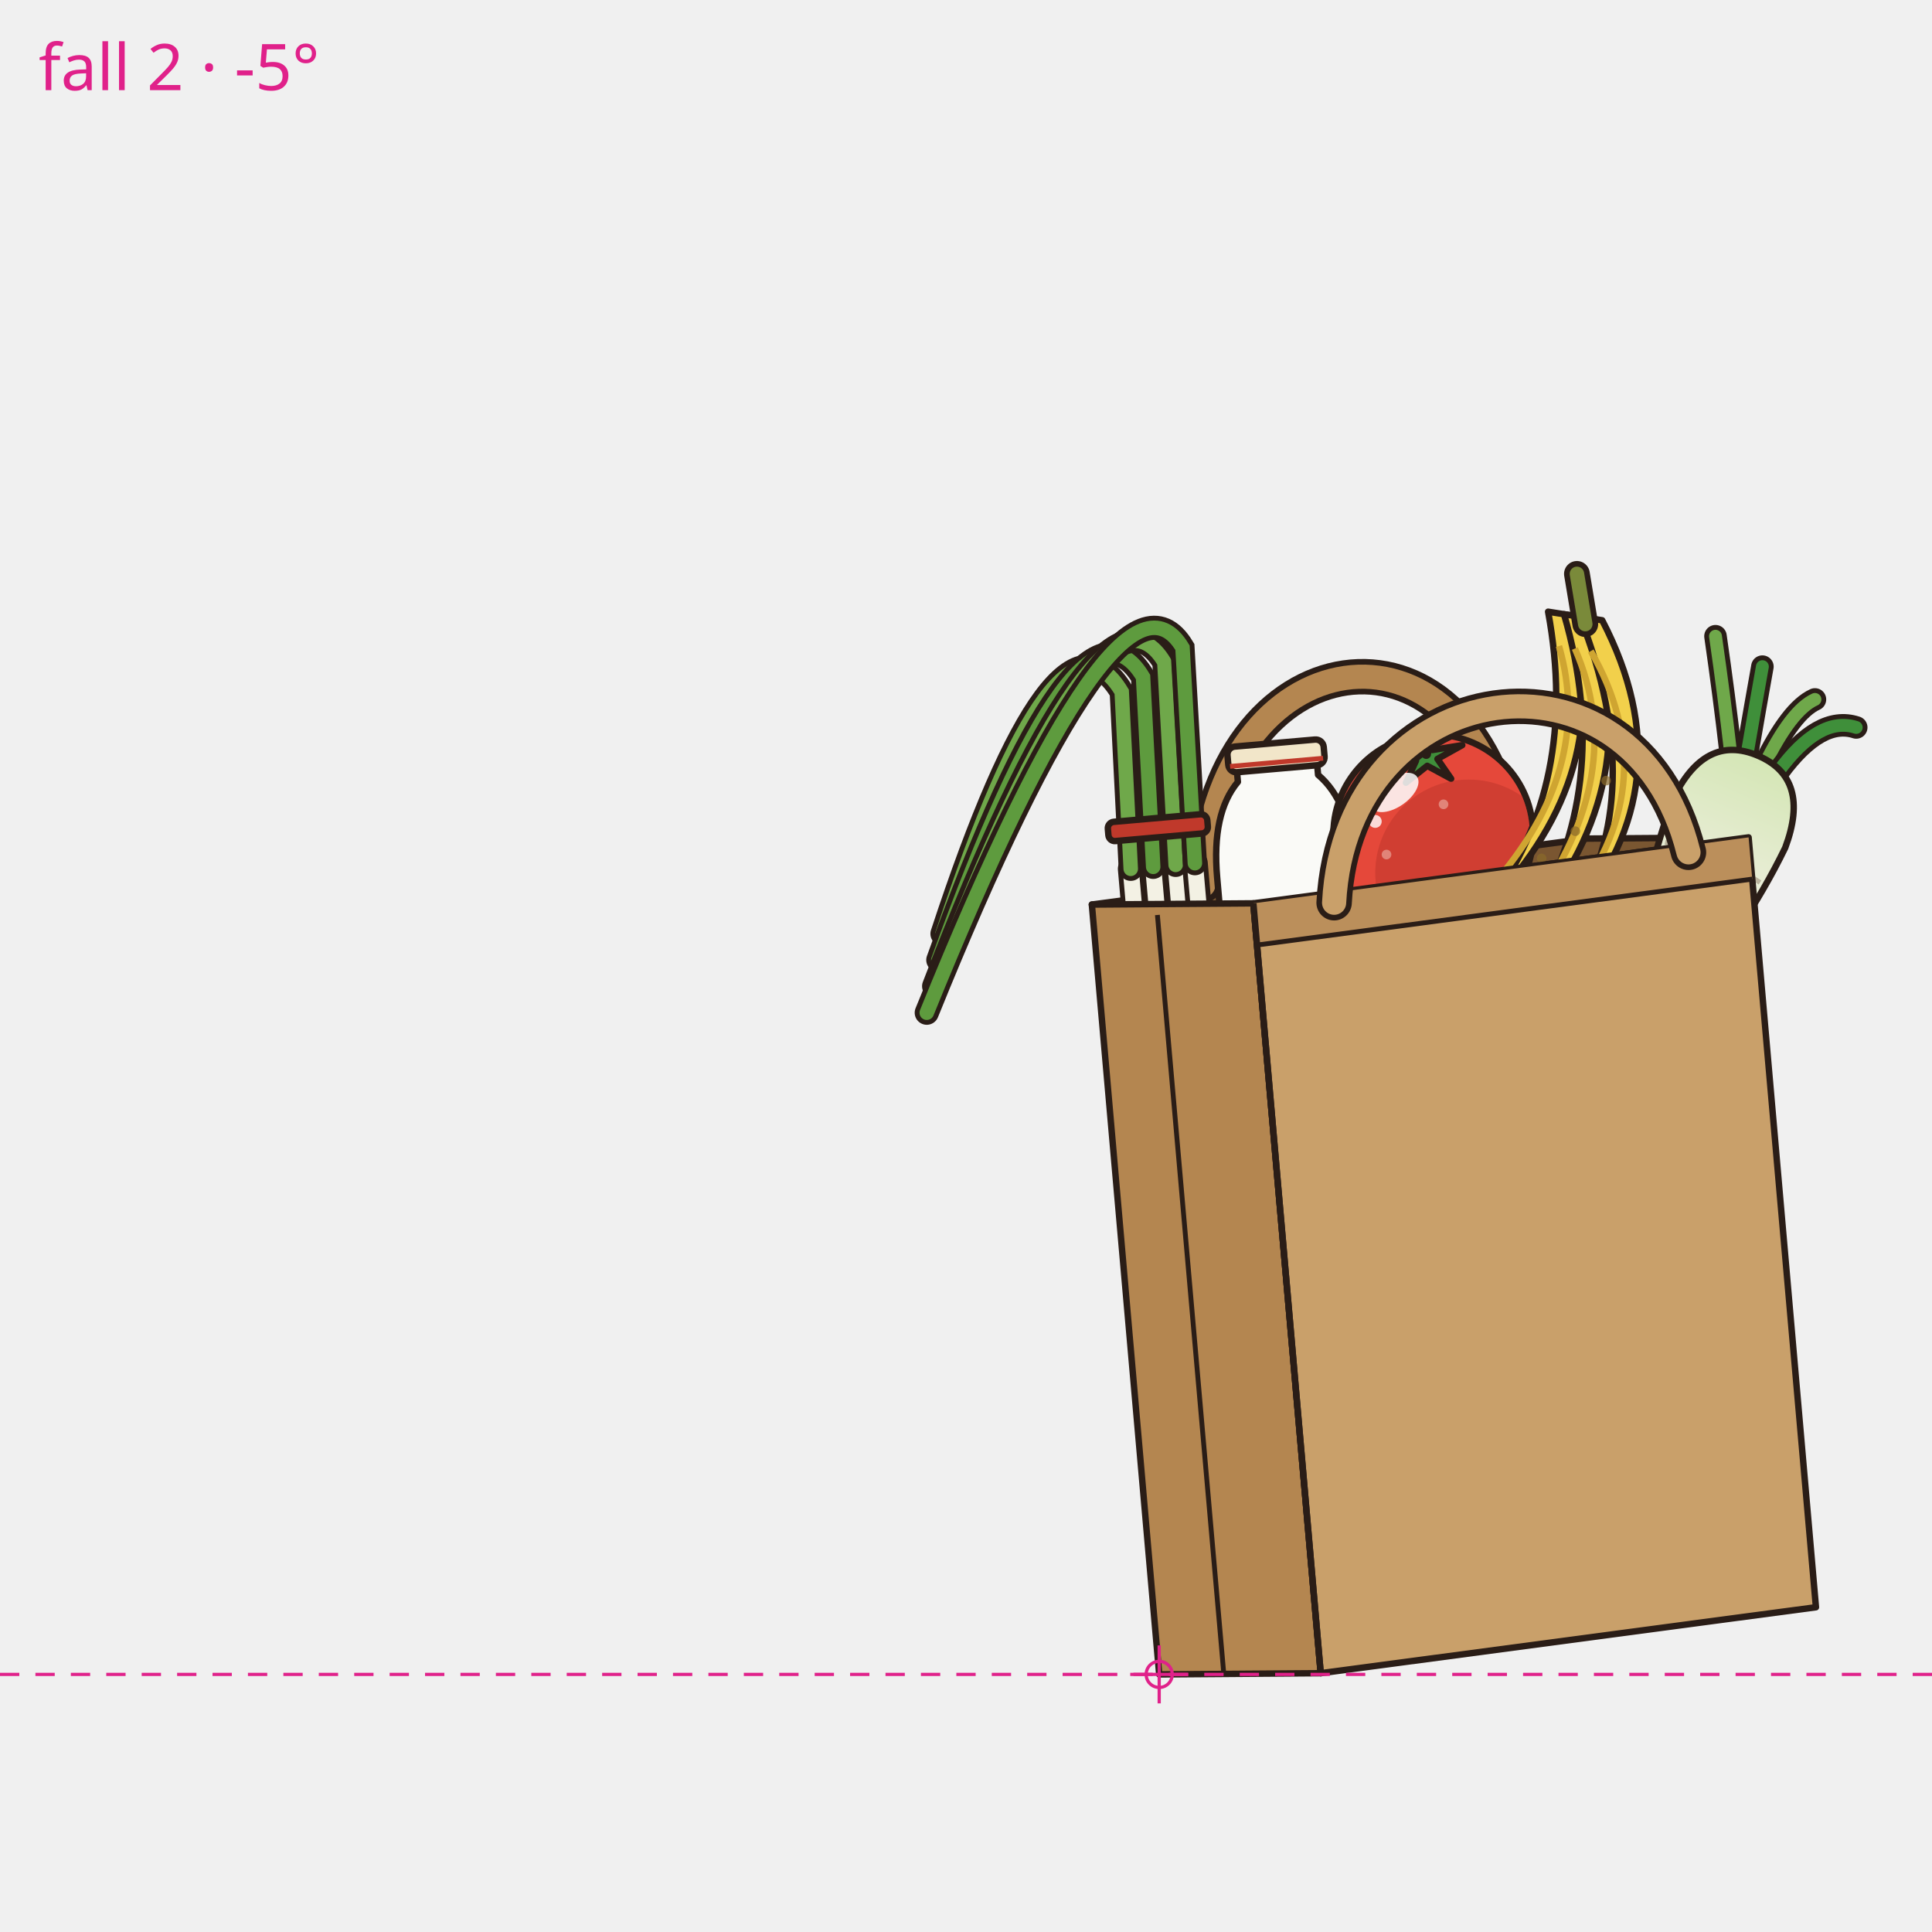
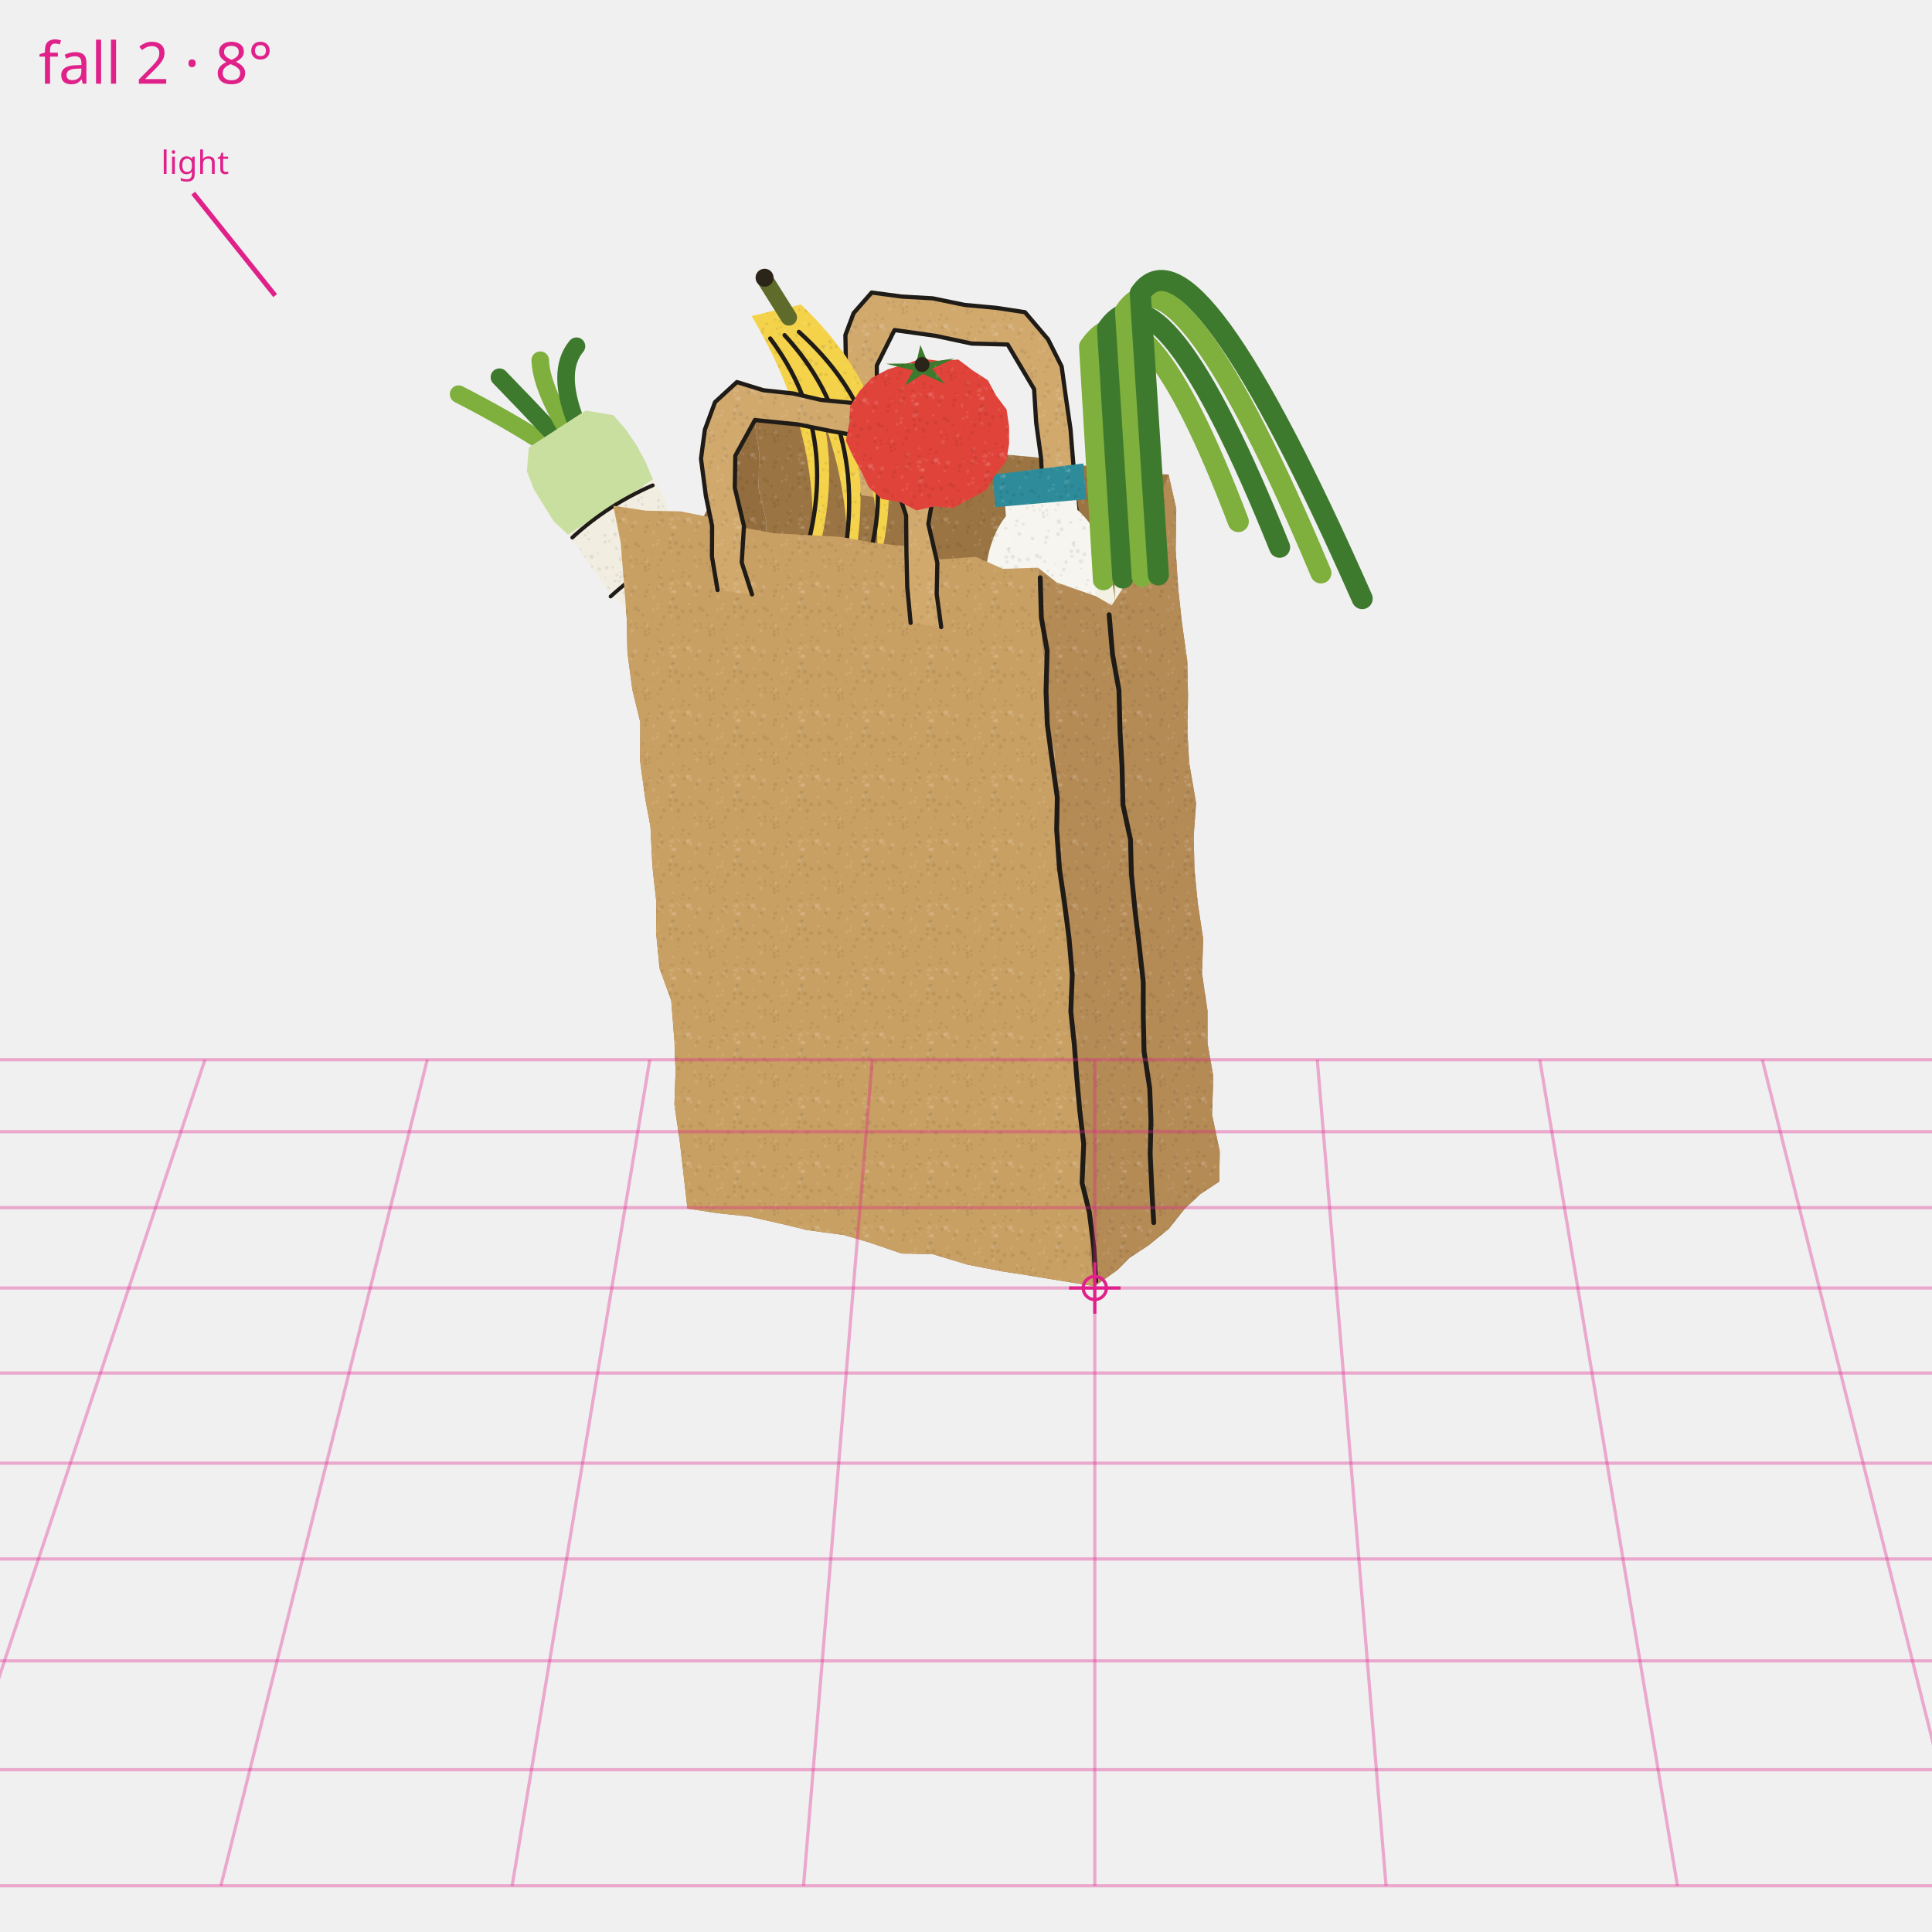
<svg xmlns="http://www.w3.org/2000/svg" width="1200" height="1200" viewBox="0 0 1200 1200">
-   <g transform="translate(720 1040) translate(0 0) rotate(-5) translate(0 0) scale(1 1)">
-     <polygon points="0,-480 310,-494 410,-486 341.8,-482.9 270.5,-479.7 202.3,-476.6 100,-472" fill="#7a5631" stroke="#2a1d17" stroke-width="4" stroke-linejoin="round" stroke-linecap="round" />
-     <path d="M 70 -486 C 90 -640, 250 -650, 262 -496" fill="none" stroke="#2a1d17" stroke-width="22" stroke-linecap="round" />
-     <path d="M 70 -486 C 90 -640, 250 -650, 262 -496" fill="none" stroke="#b48650" stroke-width="15" stroke-linecap="round" />
-     <path d="M 79 -344 Q 79 -330 93 -330 L 151 -330 Q 165 -330 165 -344 L 165 -490 Q 165 -530 147 -548 L 147 -560 L 97 -560 L 97 -548 Q 79 -530 79 -490 Z" fill="#fafaf7" stroke="#2a1d17" stroke-width="4" stroke-linejoin="round" stroke-linecap="round" />
-     <path d="M 153 -486 L 153 -350" stroke="#a9b8bf" stroke-width="7" stroke-linecap="round" />
-     <rect x="89" y="-460" width="66" height="44" rx="4" fill="#fff" stroke="#c0392b" stroke-width="3" />
-     <text x="122" y="-428" font-size="26" font-family="sans-serif" font-weight="700" text-anchor="middle" fill="#c0392b">牛奶</text>
-     <rect x="92" y="-570" width="60" height="16" rx="5" fill="#f2e6c9" stroke="#2a1d17" stroke-width="4" stroke-linejoin="round" stroke-linecap="round" />
-     <line x1="93" y1="-558" x2="151" y2="-558" stroke="#c0392b" stroke-width="3" />
-     <path d="M 26 -380 L 26 -500" stroke="#2a1d17" stroke-width="16" stroke-linecap="round" />
-     <path d="M 26 -380 L 26 -500" stroke="#f3f1e4" stroke-width="10" stroke-linecap="round" />
-     <path d="M 40 -380 L 40 -500" stroke="#2a1d17" stroke-width="16" stroke-linecap="round" />
-     <path d="M 40 -380 L 40 -500" stroke="#f3f1e4" stroke-width="10" stroke-linecap="round" />
-     <path d="M 54 -380 L 54 -500" stroke="#2a1d17" stroke-width="16" stroke-linecap="round" />
-     <path d="M 54 -380 L 54 -500" stroke="#f3f1e4" stroke-width="10" stroke-linecap="round" />
-     <path d="M 66 -380 L 66 -500" stroke="#2a1d17" stroke-width="16" stroke-linecap="round" />
-     <path d="M 66 -380 L 66 -500" stroke="#f3f1e4" stroke-width="10" stroke-linecap="round" />
+   <defs>
+     <pattern id="grain" width="40" height="40" patternUnits="userSpaceOnUse">
+       <circle cx="23.5" cy="38.2" r="0.7" fill="#000" opacity="0.07" />
+       <circle cx="28" cy="2.4" r="1.4" fill="#fff" opacity="0.1" />
+       <circle cx="39.2" cy="21.9" r="0.9" fill="#000" opacity="0.07" />
+       <circle cx="11.7" cy="6.5" r="0.5" fill="#fff" opacity="0.1" />
+       <circle cx="33" cy="7.1" r="1.1" fill="#000" opacity="0.07" />
+       <circle cx="16.1" cy="20.1" r="1" fill="#000" opacity="0.07" />
+       <circle cx="29" cy="19.6" r="1.2" fill="#000" opacity="0.07" />
+       <circle cx="24.5" cy="35.6" r="0.9" fill="#000" opacity="0.07" />
+       <circle cx="10.7" cy="37.5" r="1.1" fill="#fff" opacity="0.1" />
+       <circle cx="21.4" cy="23.6" r="1.3" fill="#000" opacity="0.07" />
+       <circle cx="17.2" cy="39.7" r="1.1" fill="#000" opacity="0.07" />
+       <circle cx="32" cy="9.4" r="0.8" fill="#fff" opacity="0.1" />
+       <circle cx="0.7" cy="32.1" r="1.1" fill="#000" opacity="0.07" />
+       <circle cx="1.7" cy="28.4" r="1.1" fill="#fff" opacity="0.1" />
+       <circle cx="21.7" cy="2" r="0.8" fill="#fff" opacity="0.1" />
+       <circle cx="39.1" cy="29.9" r="0.7" fill="#000" opacity="0.07" />
+       <circle cx="3.7" cy="4.4" r="0.6" fill="#fff" opacity="0.1" />
+       <circle cx="1" cy="34.3" r="1" fill="#000" opacity="0.07" />
+       <circle cx="5.7" cy="23.6" r="0.5" fill="#000" opacity="0.07" />
+       <circle cx="34.4" cy="4.6" r="1.3" fill="#fff" opacity="0.1" />
+       <circle cx="12.3" cy="23.4" r="1.1" fill="#000" opacity="0.07" />
+       <circle cx="23.9" cy="19.6" r="1.2" fill="#000" opacity="0.07" />
+       <circle cx="10.5" cy="27.8" r="1.1" fill="#000" opacity="0.07" />
+       <circle cx="1.6" cy="7.2" r="1.2" fill="#000" opacity="0.07" />
+       <circle cx="26.8" cy="2.7" r="1.3" fill="#fff" opacity="0.1" />
+       <circle cx="15.9" cy="2.7" r="0.6" fill="#fff" opacity="0.1" />
+       <circle cx="34.8" cy="17.9" r="1.3" fill="#000" opacity="0.07" />
+       <circle cx="0.7" cy="10.2" r="1" fill="#000" opacity="0.07" />
+       <circle cx="29.1" cy="4.5" r="1" fill="#fff" opacity="0.1" />
+       <circle cx="5.8" cy="11.6" r="0.6" fill="#fff" opacity="0.1" />
+       <circle cx="21" cy="28.1" r="0.6" fill="#000" opacity="0.07" />
+       <circle cx="3.2" cy="30.7" r="0.9" fill="#000" opacity="0.07" />
+       <circle cx="28.1" cy="15.2" r="0.8" fill="#fff" opacity="0.1" />
+       <circle cx="10.1" cy="38.2" r="1.4" fill="#000" opacity="0.07" />
+       <circle cx="8.8" cy="15.4" r="0.8" fill="#fff" opacity="0.1" />
+       <circle cx="17.5" cy="2.5" r="1.3" fill="#fff" opacity="0.1" />
+       <circle cx="18" cy="13.9" r="1" fill="#000" opacity="0.07" />
+       <circle cx="3.2" cy="3.4" r="0.7" fill="#000" opacity="0.07" />
+       <circle cx="9.3" cy="5" r="1.2" fill="#fff" opacity="0.1" />
+       <circle cx="18.1" cy="13.8" r="1.1" fill="#fff" opacity="0.1" />
+       <circle cx="17" cy="22.6" r="0.9" fill="#fff" opacity="0.1" />
+       <circle cx="17.3" cy="7.7" r="0.9" fill="#fff" opacity="0.1" />
+       <circle cx="31.5" cy="28.1" r="0.8" fill="#000" opacity="0.07" />
+       <circle cx="31.9" cy="25.8" r="0.8" fill="#fff" opacity="0.1" />
+       <circle cx="10.6" cy="1.4" r="0.5" fill="#fff" opacity="0.1" />
+       <circle cx="36.7" cy="19.1" r="1" fill="#000" opacity="0.07" />
+       <circle cx="32.6" cy="31.9" r="1.1" fill="#fff" opacity="0.1" />
+       <circle cx="20.2" cy="1.1" r="0.6" fill="#fff" opacity="0.1" />
+       <circle cx="5.7" cy="18.7" r="0.9" fill="#fff" opacity="0.1" />
+       <circle cx="17.5" cy="12.4" r="1" fill="#000" opacity="0.07" />
+       <circle cx="8.2" cy="17.9" r="0.9" fill="#fff" opacity="0.1" />
+       <circle cx="35.4" cy="30" r="0.7" fill="#000" opacity="0.07" />
+       <circle cx="18.4" cy="11.8" r="0.8" fill="#000" opacity="0.07" />
+       <circle cx="35" cy="27.5" r="0.8" fill="#000" opacity="0.07" />
+       <circle cx="16.1" cy="17" r="1.1" fill="#000" opacity="0.07" />
+       <circle cx="19.9" cy="17.2" r="1.3" fill="#000" opacity="0.07" />
+       <circle cx="8.8" cy="5.8" r="1.2" fill="#000" opacity="0.07" />
+       <circle cx="18.7" cy="7.3" r="1.1" fill="#fff" opacity="0.1" />
+       <circle cx="25.2" cy="3.6" r="1.1" fill="#000" opacity="0.07" />
+       <circle cx="16.6" cy="14.4" r="1.2" fill="#fff" opacity="0.1" />
+       <circle cx="10.5" cy="21.3" r="0.5" fill="#fff" opacity="0.1" />
+       <circle cx="3.4" cy="33.5" r="0.7" fill="#000" opacity="0.07" />
+       <circle cx="18" cy="34.4" r="0.8" fill="#fff" opacity="0.1" />
+       <circle cx="0.6" cy="27.7" r="0.9" fill="#000" opacity="0.07" />
+       <circle cx="6.1" cy="10.4" r="0.8" fill="#fff" opacity="0.1" />
+       <circle cx="11.2" cy="3.1" r="1.2" fill="#000" opacity="0.07" />
+       <circle cx="19" cy="7.8" r="1.1" fill="#fff" opacity="0.1" />
+       <circle cx="28.1" cy="37.9" r="0.9" fill="#000" opacity="0.07" />
+       <circle cx="8.6" cy="31" r="0.7" fill="#000" opacity="0.07" />
+       <circle cx="16.4" cy="5.3" r="1" fill="#fff" opacity="0.1" />
+     </pattern>
+   </defs>
+   <polygon points="757.3,733.9 757.6,715.1 752.8,692.3 753.6,668.5 750,647.9 750,627.8 746.6,604.7 747.3,583.1 743.9,560.7 741.9,540 741.4,519.3 742.9,498.9 738.6,473.7 737.5,453.9 737.9,432.3 737.4,410.3 734.1,386.7 731.8,365.5 730.2,341.4 730.6,316 725.8,294.7 707.1,294.3 685.9,290 667.3,288.8 643.9,284.1 623.2,282.2 608.4,278.5 583.5,276.8 566.7,274.4 547.4,270.5 526.3,267.2 506.2,266.4 488.1,261.8 468.3,259.3 471.5,281 471.2,303.4 476.1,324.5 475,347.9 478.2,370.4 479.1,389.7 480.4,411.7 483.8,432.1 487.6,457 489.2,476.2 490.4,500.5 491.8,518.3 494.5,539.9 496.6,564.5 498.5,584.1 501.6,605.2 504.7,623.1 504.4,643.8 505.7,665.6 510.5,687 528.3,691.6 545.6,695.2 561.9,697.2 583.4,701.7 602.6,705.5 621.6,705.5 641.4,710.5 660.4,717.9 680.5,717.3 699.7,722.3 717.5,727.4 739.8,729.7" fill="#9a7442" />
+   <polygon points="757.3,733.9 757.6,715.1 752.8,692.3 753.6,668.5 750,647.9 750,627.8 746.6,604.7 747.3,583.1 743.9,560.7 741.9,540 741.4,519.3 742.9,498.9 738.6,473.7 737.5,453.9 737.9,432.3 737.4,410.3 734.1,386.7 731.8,365.5 730.2,341.4 730.6,316 725.8,294.7 707.1,294.3 685.9,290 667.3,288.8 643.9,284.1 623.2,282.2 608.4,278.5 583.5,276.8 566.7,274.4 547.4,270.5 526.3,267.2 506.2,266.4 488.1,261.8 468.3,259.3 471.5,281 471.2,303.4 476.1,324.5 475,347.9 478.2,370.4 479.1,389.7 480.4,411.7 483.8,432.1 487.6,457 489.2,476.2 490.4,500.5 491.8,518.3 494.5,539.9 496.6,564.5 498.5,584.1 501.6,605.2 504.7,623.1 504.4,643.8 505.7,665.6 510.5,687 528.3,691.6 545.6,695.2 561.9,697.2 583.4,701.7 602.6,705.5 621.6,705.5 641.4,710.5 660.4,717.9 680.5,717.3 699.7,722.3 717.5,727.4 739.8,729.7" fill="url(#grain)" />
+   <polygon points="670.3,329.3 667.7,309.7 666.8,289.8 664.9,266.5 662,246.5 659.4,227.6 650.9,210.7 636.6,193.9 618.7,191.2 599.2,189.4 579.3,185.3 560.1,184.2 541.4,181.7 530.2,194.5 525.1,208.1 525.4,225.6 529,249.1 529.4,269.6 527.5,289.9 533.5,307.4 549.9,309.8 551,291.2 546,271.2 544.7,246 544.6,227 555.6,205 581.1,208.6 603.6,213.4 625.9,214 642.3,241.7 643.6,262.7 646.6,284.4 647.7,304.7 651.4,327.3" fill="#d1a96d" />
+   <polygon points="670.3,329.3 667.7,309.7 666.8,289.8 664.9,266.5 662,246.5 659.4,227.6 650.9,210.7 636.6,193.9 618.7,191.2 599.2,189.4 579.3,185.3 560.1,184.2 541.4,181.7 530.2,194.5 525.1,208.1 525.4,225.6 529,249.1 529.4,269.6 527.5,289.9 533.5,307.4 549.9,309.8 551,291.2 546,271.2 544.7,246 544.6,227 555.6,205 581.1,208.6 603.6,213.4 625.9,214 642.3,241.7 643.6,262.7 646.6,284.4 647.7,304.7 651.4,327.3" fill="url(#grain)" />
+   <polyline points="670.3,329.3 667.7,309.7 666.8,289.8 664.9,266.5 662,246.5 659.4,227.6 650.9,210.7 636.6,193.9 618.7,191.2 599.2,189.4 579.3,185.3 560.1,184.2 541.4,181.7 530.2,194.5 525.1,208.1 525.4,225.6 529,249.1 529.4,269.6 527.5,289.9 533.5,307.4" fill="none" stroke="#1f1b17" stroke-width="2.6" stroke-linecap="round" stroke-linejoin="round" />
+   <polyline points="549.9,309.8 551,291.2 546,271.2 544.7,246 544.6,227 555.6,205 581.1,208.6 603.6,213.4 625.9,214 642.3,241.7 643.6,262.7 646.6,284.4 647.7,304.7 651.4,327.3" fill="none" stroke="#1f1b17" stroke-width="2.6" stroke-linecap="round" stroke-linejoin="round" />
+   <polygon points="427,750.7 439.4,740.2 451.5,731.2 464.7,724.2 476.9,714.8 485.4,701.8 494.4,696.3 510.5,687 505.7,665.6 504.4,643.8 504.7,623.1 501.6,605.2 498.5,584.1 496.6,564.5 494.5,539.9 491.8,518.3 490.4,500.5 489.2,476.2 487.6,457 483.8,432.1 480.4,411.7 479.1,389.7 478.2,370.4 475,347.9 476.1,324.5 471.2,303.4 471.5,281 468.3,259.3 456.8,280.5 449.5,297.9 438.2,318.5 429.6,337.3 419.5,332.2 407.2,325 395.4,319.6 380.9,314.1 385.5,336.9 387.2,357.9 389.3,384.3 389.7,405.1 392.8,428.5 397.7,448.6 397.6,472.7 400.8,496.2 404,513.2 405.2,537.9 407.7,560.5 407.5,579.1 409.7,601.6 416.9,621.3 418.9,646.5 419.6,665.2 418.9,686.2 422.2,708.7 424.5,728.8" fill="#936d3e" />
+   <polygon points="427,750.7 439.4,740.2 451.5,731.2 464.7,724.2 476.9,714.8 485.4,701.8 494.4,696.3 510.5,687 505.7,665.6 504.4,643.8 504.7,623.1 501.6,605.2 498.5,584.1 496.6,564.5 494.5,539.9 491.8,518.3 490.4,500.5 489.2,476.2 487.6,457 483.8,432.1 480.4,411.7 479.1,389.7 478.2,370.4 475,347.9 476.1,324.5 471.2,303.4 471.5,281 468.3,259.3 456.8,280.5 449.5,297.9 438.2,318.5 429.6,337.3 419.5,332.2 407.2,325 395.4,319.6 380.9,314.1 385.5,336.9 387.2,357.9 389.3,384.3 389.7,405.1 392.8,428.5 397.7,448.6 397.6,472.7 400.8,496.2 404,513.2 405.2,537.9 407.7,560.5 407.5,579.1 409.7,601.6 416.9,621.3 418.9,646.5 419.6,665.2 418.9,686.2 422.2,708.7 424.5,728.8" fill="url(#grain)" />
+   <polygon points="679.9,798.9 694.2,788.7 701.5,781.3 713.5,773.4 726,763.2 735.9,750.7 745.6,741.6 757.3,733.9 739.8,729.7 717.5,727.4 699.7,722.3 680.5,717.3 660.4,717.9 641.4,710.5 621.6,705.5 602.6,705.5 583.4,701.7 561.9,697.2 545.6,695.2 528.3,691.6 510.5,687 494.4,696.3 485.4,701.8 476.9,714.8 464.7,724.2 451.5,731.2 439.4,740.2 427,750.7 446.4,753.6 465.3,755.6 486.5,760.4 501.2,764 524.2,767.1 539.9,771.7 560.1,778.6 579,778.9 601,785.5 622.7,789.7 637.6,792 658.3,795.4" fill="#86623a" />
+   <polygon points="679.9,798.9 694.2,788.7 701.5,781.3 713.5,773.4 726,763.2 735.9,750.7 745.6,741.6 757.3,733.9 739.8,729.7 717.5,727.4 699.7,722.3 680.5,717.3 660.4,717.9 641.4,710.5 621.6,705.5 602.6,705.5 583.4,701.7 561.9,697.2 545.6,695.2 528.3,691.6 510.5,687 494.4,696.3 485.4,701.8 476.9,714.8 464.7,724.2 451.5,731.2 439.4,740.2 427,750.7 446.4,753.6 465.3,755.6 486.5,760.4 501.2,764 524.2,767.1 539.9,771.7 560.1,778.6 579,778.9 601,785.5 622.7,789.7 637.6,792 658.3,795.4" fill="url(#grain)" />
+   <g transform="translate(654.8 407.4) rotate(-5) scale(1.013) translate(0 0)">
+     <path d="M -39 98 Q -39 110 -27 110 L 27 110 Q 39 110 39 98 L 39 -34 Q 39 -70 22 -88 L 22 -98 L -22 -98 L -22 -88 Q -39 -70 -39 -34 Z" fill="#f7f5ef" />
+     <path d="M -39 98 Q -39 110 -27 110 L 27 110 Q 39 110 39 98 L 39 -34 Q 39 -70 22 -88 L 22 -98 L -22 -98 L -22 -88 Q -39 -70 -39 -34 Z" fill="url(#grain)" />
+     <path d="M 23 -30 L 23 96" stroke="#e4e0d4" stroke-width="12" stroke-linecap="round" />
+     <polygon points="-28,-114 28,-116 28,-94 -28,-94" fill="#2e8c9a" />
+     <polygon points="-28,-114 28,-116 28,-94 -28,-94" fill="url(#grain)" />
  </g>
-   <g transform="translate(991.8 705) rotate(-67) scale(1) translate(-30 -180)">
-     <defs>
-       <linearGradient id="r" x1="0" x2="1" y1="0" y2="0">
-         <stop offset="0.55" stop-color="#f4f1e8" />
-         <stop offset="1" stop-color="#d4e6b5" />
-       </linearGradient>
-     </defs>
-     <path d="M 282 163.2 q 30 -17 62 -36.4" fill="none" stroke="#2a1d17" stroke-width="14" stroke-linecap="round" />
-     <path d="M 282 163.2 q 30 -17 62 -36.4" fill="none" stroke="#6fa84a" stroke-width="8" stroke-linecap="round" />
-     <path d="M 282 174 q 34 -8 56 -13" fill="none" stroke="#2a1d17" stroke-width="14" stroke-linecap="round" />
-     <path d="M 282 174 q 34 -8 56 -13" fill="none" stroke="#3f8f3a" stroke-width="8" stroke-linecap="round" />
-     <path d="M 282 186 q 38 2 50 13" fill="none" stroke="#2a1d17" stroke-width="14" stroke-linecap="round" />
-     <path d="M 282 186 q 38 2 50 13" fill="none" stroke="#6fa84a" stroke-width="8" stroke-linecap="round" />
-     <path d="M 282 195.6 q 42 10 44 33.8" fill="none" stroke="#2a1d17" stroke-width="14" stroke-linecap="round" />
-     <path d="M 282 195.6 q 42 10 44 33.8" fill="none" stroke="#3f8f3a" stroke-width="8" stroke-linecap="round" />
-     <path d="M 30 180 C 90 176, 160 146, 240 142 Q 286 144 286 180 Q 286 216 240 218 C 160 214, 90 184, 30 180 Z" fill="url(#r)" stroke="#2a1d17" stroke-width="4" stroke-linejoin="round" stroke-linecap="round" />
-     <path d="M 130 161 q 6 19 0 38" fill="none" stroke="#b9b29c" stroke-width="3" />
-     <path d="M 172 153.86 q 6 26.14 0 52.28" fill="none" stroke="#b9b29c" stroke-width="3" />
-     <path d="M 214 148 q 6 32 0 64" fill="none" stroke="#b9b29c" stroke-width="3" />
-     <path d="M 88 168.14 q 6 11.86 0 23.72" fill="none" stroke="#b9b29c" stroke-width="3" />
-     <circle cx="180" cy="162" r="4" fill="#c9c0a3" />
+   <g transform="translate(709.6 475.2) rotate(-5) scale(1.0068) translate(0 0)">
+     <path d="M -21 0 Q -23 -60 -19 -120 L -9 -120 Q -5 -60 -7 0 Q -14 12 -21 0 Z" fill="#f3f1e4" />
+     <path d="M -21 0 Q -23 -60 -19 -120 L -9 -120 Q -5 -60 -7 0 Q -14 12 -21 0 Z" fill="url(#grain)" />
+     <path d="M -18 6 l -4 12 M -14 8 l 0 14 M -10 6 l 5 11" stroke="#e4e0d4" stroke-width="2" stroke-linecap="round" />
+     <path d="M -9 0 Q -11 -60 -7 -120 L 3 -120 Q 7 -60 5 0 Q -2 12 -9 0 Z" fill="#f3f1e4" />
+     <path d="M -9 0 Q -11 -60 -7 -120 L 3 -120 Q 7 -60 5 0 Q -2 12 -9 0 Z" fill="url(#grain)" />
+     <path d="M -6 6 l -4 12 M -2 8 l 0 14 M 2 6 l 5 11" stroke="#e4e0d4" stroke-width="2" stroke-linecap="round" />
+     <path d="M 3 0 Q 1 -60 5 -120 L 15 -120 Q 19 -60 17 0 Q 10 12 3 0 Z" fill="#f3f1e4" />
+     <path d="M 3 0 Q 1 -60 5 -120 L 15 -120 Q 19 -60 17 0 Q 10 12 3 0 Z" fill="url(#grain)" />
+     <path d="M 6 6 l -4 12 M 10 8 l 0 14 M 14 6 l 5 11" stroke="#e4e0d4" stroke-width="2" stroke-linecap="round" />
+     <path d="M 13 0 Q 11 -60 15 -120 L 25 -120 Q 29 -60 27 0 Q 20 12 13 0 Z" fill="#f3f1e4" />
+     <path d="M 13 0 Q 11 -60 15 -120 L 25 -120 Q 29 -60 27 0 Q 20 12 13 0 Z" fill="url(#grain)" />
+     <path d="M 16 6 l -4 12 M 20 8 l 0 14 M 24 6 l 5 11" stroke="#e4e0d4" stroke-width="2" stroke-linecap="round" />
  </g>
-   <g transform="translate(890.2 518.2) rotate(-5) scale(1) translate(-80 -80)">
-     <circle cx="80" cy="80" r="62" fill="#e5483a" stroke="#2a1d17" stroke-width="4" stroke-linejoin="round" stroke-linecap="round" />
-     <circle cx="50" cy="90" r="3" fill="#ffb3a6" />
-     <circle cx="102" cy="108" r="3" fill="#ffb3a6" />
-     <circle cx="88" cy="62" r="3" fill="#ffb3a6" />
-     <circle cx="68" cy="114" r="3" fill="#ffb3a6" />
-     <polygon points="80,14 84.1,27.8 102.8,26.4 86.7,33.6 94.1,46.6 80,37.3 65.9,46.6 73.3,33.6 57.2,26.4 75.9,27.8" fill="#3f8f3a" stroke="#2a1d17" stroke-width="4" stroke-linejoin="round" stroke-linecap="round" />
-     <path d="M 80 30 l 4 -16" stroke="#2a1d17" stroke-width="6" stroke-linecap="round" />
+   <g transform="translate(474.5 462.5) rotate(-123) scale(0.9925) translate(-24 -170)">
+     <path d="M 256 158 q 26 -11.6 56 -28.8" fill="none" stroke="#7faf3c" stroke-width="11" stroke-linecap="round" />
+     <path d="M 256 166 q 29 -5.2 51 -9.6" fill="none" stroke="#3e7a2e" stroke-width="11" stroke-linecap="round" />
+     <path d="M 256 174 q 32 1.2 46 9.6" fill="none" stroke="#7faf3c" stroke-width="11" stroke-linecap="round" />
+     <path d="M 256 181 q 35 6.8 41 26.4" fill="none" stroke="#3e7a2e" stroke-width="11" stroke-linecap="round" />
+     <polygon points="24,168.8 35.8,161.4 47.6,158.5 59.4,155.8 71.2,152.1 83,151.6 94.8,149.8 106.6,147.6 118.4,147.2 130.2,144.5 142,144.1 153.8,141.2 165.6,140.4 177.4,139.7 189.2,139.9 201,138.8 212.8,135.8 224.6,136 236.4,136.3 248.2,138.7 260,147.8 260,190.4 248.2,203.3 236.4,204.9 224.6,205.2 212.8,204.2 201,202.1 189.2,202.1 177.4,199 165.6,199.1 153.8,197.1 142,197.2 130.2,194.1 118.4,194.7 106.6,191.1 94.8,189.4 83,187.7 71.2,187.4 59.4,184.3 47.6,182 35.8,178.6 24,169.1" fill="#f1ede0" />
+     <polygon points="24,168.8 35.8,161.4 47.6,158.5 59.4,155.8 71.2,152.1 83,151.6 94.8,149.8 106.6,147.6 118.4,147.2 130.2,144.5 142,144.1 153.8,141.2 165.6,140.4 177.4,139.7 189.2,139.9 201,138.8 212.8,135.8 224.6,136 236.4,136.3 248.2,138.7 260,147.8 260,190.4 248.2,203.3 236.4,204.9 224.6,205.2 212.8,204.2 201,202.1 189.2,202.1 177.4,199 165.6,199.1 153.8,197.1 142,197.2 130.2,194.1 118.4,194.7 106.6,191.1 94.8,189.4 83,187.7 71.2,187.4 59.4,184.3 47.6,182 35.8,178.6 24,169.1" fill="url(#grain)" />
+     <polygon points="201,138.8 212.8,135.8 224.6,136 236.4,136.3 248.2,138.7 260,147.8 260,190.4 248.2,203.3 236.4,204.9 224.6,205.2 212.8,204.2 201,202.1" fill="#c9dfa0" />
+     <path d="M 110 146.8 q 5 23.2 0 46.4" fill="none" stroke="#1f1b17" stroke-width="2.4" stroke-linecap="round" />
+     <path d="M 154 140 q 5 30 0 60" fill="none" stroke="#1f1b17" stroke-width="2.4" stroke-linecap="round" />
+     <path d="M 198 140 q 5 30 0 60" fill="none" stroke="#1f1b17" stroke-width="2.4" stroke-linecap="round" />
+     <path d="M 144 156 l 7 3" stroke="#1f1b17" stroke-width="2.4" stroke-linecap="round" />
  </g>
-   <g transform="translate(890.2 518.2) translate(-80 -80)">
-     <defs>
-       <clipPath id="t">
-         <circle cx="80" cy="80" r="60" />
-       </clipPath>
-     </defs>
-     <g clip-path="url(#t)">
-       <circle cx="102" cy="104" r="58" fill="#a92a22" opacity="0.35" />
-       <ellipse cx="56" cy="54" rx="17" ry="9" transform="rotate(-35 56 54)" fill="#fff" opacity="0.85" />
-       <circle cx="44" cy="72" r="4" fill="#fff" opacity="0.8" />
-     </g>
+   <g transform="translate(512.2 275.4) rotate(-103) scale(1.0155) translate(-120 -120)">
+     <path d="M 206 107 Q 120 146 34 88 Q 112 124 206 94 Z" fill="#f4d24a" />
+     <path d="M 206 107 Q 120 146 34 88 Q 112 124 206 94 Z" fill="url(#grain)" />
+     <path d="M 190 102 Q 120 133 48 88" fill="none" stroke="#1f1b17" stroke-width="2.6" stroke-linecap="round" />
+     <circle cx="36" cy="88" r="4.5" fill="#2b2418" />
+     <path d="M 206 116 Q 120 164 22 110 Q 112 142 206 103 Z" fill="#f4d24a" />
+     <path d="M 206 116 Q 120 164 22 110 Q 112 142 206 103 Z" fill="url(#grain)" />
+     <path d="M 190 111 Q 120 151 36 110" fill="none" stroke="#1f1b17" stroke-width="2.6" stroke-linecap="round" />
+     <circle cx="24" cy="110" r="4.5" fill="#2b2418" />
+     <path d="M 206 125 Q 120 182 34 132 Q 112 160 206 112 Z" fill="#f4d24a" />
+     <path d="M 206 125 Q 120 182 34 132 Q 112 160 206 112 Z" fill="url(#grain)" />
+     <path d="M 190 120 Q 120 169 48 132" fill="none" stroke="#1f1b17" stroke-width="2.6" stroke-linecap="round" />
+     <circle cx="36" cy="132" r="4.5" fill="#2b2418" />
+     <path d="M 200 116 l 26 -9" stroke="#5e6b2a" stroke-width="10" stroke-linecap="round" />
+     <circle cx="227" cy="107" r="5.5" fill="#2b2418" />
  </g>
-   <g transform="translate(976.8 475.5) rotate(-81) scale(1) translate(-130 -130)">
-     <path d="M 222 114 Q 130 158 36 92 Q 120 136 222 100 Z" fill="#f2d04b" stroke="#2a1d17" stroke-width="4" stroke-linejoin="round" stroke-linecap="round" />
-     <path d="M 202 110 Q 130 144 48 92" fill="none" stroke="#cfa531" stroke-width="4" />
-     <circle cx="39" cy="92" r="5" fill="#3a2a1a" />
-     <path d="M 222 124 Q 130 180 26 118 Q 120 158 222 110 Z" fill="#f2d04b" stroke="#2a1d17" stroke-width="4" stroke-linejoin="round" stroke-linecap="round" />
-     <path d="M 202 120 Q 130 166 38 118" fill="none" stroke="#cfa531" stroke-width="4" />
-     <circle cx="29" cy="118" r="5" fill="#3a2a1a" />
-     <path d="M 222 134 Q 130 202 36 144 Q 120 180 222 120 Z" fill="#f2d04b" stroke="#2a1d17" stroke-width="4" stroke-linejoin="round" stroke-linecap="round" />
-     <path d="M 202 130 Q 130 188 48 144" fill="none" stroke="#cfa531" stroke-width="4" />
-     <circle cx="39" cy="144" r="5" fill="#3a2a1a" />
-     <circle cx="90" cy="138" r="3" fill="#8a6a2a" opacity="0.7" />
-     <circle cx="124" cy="152" r="3" fill="#8a6a2a" opacity="0.7" />
-     <circle cx="156" cy="126" r="3" fill="#8a6a2a" opacity="0.7" />
-     <circle cx="70" cy="120" r="3" fill="#8a6a2a" opacity="0.7" />
-     <path d="M 218 124 l 30 -10" stroke="#2a1d17" stroke-width="16" stroke-linecap="round" />
-     <path d="M 218 124 l 30 -10" stroke="#7a8a3a" stroke-width="9" stroke-linecap="round" />
+   <polygon points="679.9,798.9 658.3,795.4 637.6,792 622.7,789.7 601,785.5 579,778.9 560.1,778.6 539.9,771.7 524.2,767.1 501.2,764 486.5,760.4 465.3,755.6 446.4,753.6 427,750.7 424.5,728.8 422.2,708.7 418.9,686.2 419.6,665.2 418.9,646.5 416.9,621.3 409.7,601.6 407.5,579.1 407.7,560.5 405.2,537.9 404,513.2 400.8,496.2 397.6,472.7 397.7,448.6 392.8,428.5 389.7,405.1 389.3,384.3 387.2,357.9 385.5,336.9 380.9,314.1 401.2,317.2 422.5,317.6 440.2,321.1 461.5,327.7 480.5,331.2 501.2,332.3 522.3,333.5 544.5,337.4 563.8,339.3 584,347.4 606.2,345.9 622.8,353.3 644.7,352.6 646.8,375.2 647,400.7 650.5,423.8 649.2,445 655,467.1 656.2,491.3 655.2,513 659.6,538.7 658.9,558.1 663.5,582.7 664.7,601.6 665.1,628.2 668.1,650.3 669.4,669.5 670.9,692.3 672.2,712.7 674.4,735.3 678.1,759.9 676.9,777.8" fill="#c9a063" />
+   <polygon points="679.9,798.9 658.3,795.4 637.6,792 622.7,789.7 601,785.5 579,778.9 560.1,778.6 539.9,771.7 524.2,767.1 501.2,764 486.5,760.4 465.3,755.6 446.4,753.6 427,750.7 424.5,728.8 422.2,708.7 418.9,686.2 419.6,665.2 418.9,646.5 416.9,621.3 409.7,601.6 407.5,579.1 407.7,560.5 405.2,537.9 404,513.2 400.8,496.2 397.6,472.7 397.7,448.6 392.8,428.5 389.7,405.1 389.3,384.3 387.2,357.9 385.5,336.9 380.9,314.1 401.2,317.2 422.5,317.6 440.2,321.1 461.5,327.7 480.5,331.2 501.2,332.3 522.3,333.5 544.5,337.4 563.8,339.3 584,347.4 606.2,345.9 622.8,353.3 644.7,352.6 646.8,375.2 647,400.7 650.5,423.8 649.2,445 655,467.1 656.2,491.3 655.2,513 659.6,538.7 658.9,558.1 663.5,582.7 664.7,601.6 665.1,628.2 668.1,650.3 669.4,669.5 670.9,692.3 672.2,712.7 674.4,735.3 678.1,759.9 676.9,777.8" fill="url(#grain)" />
+   <polygon points="584.6,389.5 581.8,369 582.2,349.6 576.6,325.4 579.7,307.2 575.3,282.5 565.1,268.6 550.6,253.7 531.6,250.5 510,248.4 492.7,244.4 474.2,242.4 457.7,237.3 444.1,249.8 437.8,266.9 435.4,284.9 438.4,307.9 442.3,326.7 442.2,345.7 445.7,366.5 467.1,369.2 460.7,349.4 462.1,326.7 456.4,303 456.7,283.1 468.9,260.9 495.5,263.6 517,267.9 540,272 555.7,298.8 562.8,320.2 563,343.1 563.5,364.5 565.6,386.9" fill="#d1a96d" />
+   <polygon points="584.6,389.5 581.8,369 582.2,349.6 576.6,325.4 579.7,307.2 575.3,282.5 565.1,268.6 550.6,253.7 531.6,250.5 510,248.4 492.7,244.4 474.2,242.4 457.7,237.3 444.1,249.8 437.8,266.9 435.4,284.9 438.4,307.9 442.3,326.7 442.2,345.7 445.7,366.5 467.1,369.2 460.7,349.4 462.1,326.7 456.4,303 456.7,283.1 468.9,260.9 495.5,263.6 517,267.9 540,272 555.7,298.8 562.8,320.2 563,343.1 563.5,364.5 565.6,386.9" fill="url(#grain)" />
+   <polyline points="584.6,389.5 581.8,369 582.2,349.6 576.6,325.4 579.7,307.2 575.3,282.5 565.1,268.6 550.6,253.7 531.6,250.5 510,248.4 492.7,244.4 474.2,242.4 457.7,237.3 444.1,249.8 437.8,266.9 435.4,284.9 438.4,307.9 442.3,326.7 442.2,345.7 445.7,366.5" fill="none" stroke="#1f1b17" stroke-width="2.6" stroke-linecap="round" stroke-linejoin="round" />
+   <polyline points="467.1,369.2 460.7,349.4 462.1,326.7 456.4,303 456.7,283.1 468.9,260.9 495.5,263.6 517,267.9 540,272 555.7,298.8 562.8,320.2 563,343.1 563.5,364.5 565.6,386.9" fill="none" stroke="#1f1b17" stroke-width="2.6" stroke-linecap="round" stroke-linejoin="round" />
+   <polygon points="679.9,798.9 676.9,777.8 678.1,759.9 674.4,735.3 672.2,712.7 670.9,692.3 669.4,669.5 668.1,650.3 665.1,628.2 664.7,601.6 663.5,582.7 658.9,558.1 659.6,538.7 655.2,513 656.2,491.3 655,467.1 649.2,445 650.5,423.8 647,400.7 646.8,375.2 644.7,352.6 656.3,361.8 668.3,366 680.6,370.3 690.5,376 701.8,358.6 709.7,336 716.8,318 725.8,294.7 730.6,316 730.2,341.4 731.8,365.5 734.1,386.7 737.4,410.3 737.9,432.3 737.5,453.9 738.6,473.7 742.9,498.9 741.4,519.3 741.9,540 743.9,560.7 747.3,583.1 746.6,604.7 750,627.8 750,647.9 753.6,668.5 752.8,692.3 757.6,715.1 757.3,733.9 745.6,741.6 735.9,750.7 726,763.2 713.5,773.4 701.5,781.3 694.2,788.7" fill="#b48a55" />
+   <polygon points="679.9,798.9 676.9,777.8 678.1,759.9 674.4,735.3 672.2,712.7 670.9,692.3 669.4,669.5 668.1,650.3 665.1,628.2 664.7,601.6 663.5,582.7 658.9,558.1 659.6,538.7 655.2,513 656.2,491.3 655,467.1 649.2,445 650.5,423.8 647,400.7 646.8,375.2 644.7,352.6 656.3,361.8 668.3,366 680.6,370.3 690.5,376 701.8,358.6 709.7,336 716.8,318 725.8,294.7 730.6,316 730.2,341.4 731.8,365.5 734.1,386.7 737.4,410.3 737.9,432.3 737.5,453.9 738.6,473.7 742.9,498.9 741.4,519.3 741.9,540 743.9,560.7 747.3,583.1 746.6,604.7 750,627.8 750,647.9 753.6,668.5 752.8,692.3 757.6,715.1 757.3,733.9 745.6,741.6 735.9,750.7 726,763.2 713.5,773.4 701.5,781.3 694.2,788.7" fill="url(#grain)" />
+   <polyline points="680.6,795.7 679.4,775.1 676.6,753 672.1,734.7 673.1,710.4 670.6,689.4 668.7,668.1 667.3,649 665.1,628.2 666,605.6 664,582.8 661.1,560.1 658.1,540.1 656.3,515.4 656.7,495.3 653.8,474.8 650.5,450 649.7,429.3 650.4,404.3 646.8,383.6 646.1,358.8" fill="none" stroke="#1f1b17" stroke-width="3" stroke-linecap="round" stroke-linejoin="round" />
+   <polyline points="716.6,759.4 715.5,740.5 714.4,716.8 714.9,696.2 714.1,675.8 710.6,653.1 710.1,631.3 710.1,609.9 707.3,584.8 705.1,566.6 702.7,542.6 702.2,521.7 697.5,499.9 696.9,475.8 695.7,454.8 695,428.7 691,406.4 688.9,381.8" fill="none" stroke="#1f1b17" stroke-width="3" stroke-linecap="round" stroke-linejoin="round" />
+   <g transform="translate(709.6 475.2) rotate(-5) scale(1.0068) translate(0 0)">
+     <path d="M -14 -116 L -10 -260 Q 26.8 -304.5 72 -144.5" fill="none" stroke="#7faf3c" stroke-width="13" stroke-linecap="round" stroke-linejoin="round" />
+     <path d="M -2 -116 L 2 -270 Q 38.8 -314.5 96 -126.5" fill="none" stroke="#3e7a2e" stroke-width="13" stroke-linecap="round" stroke-linejoin="round" />
+     <path d="M 10 -116 L 14 -280 Q 50.8 -324.5 120 -108.5" fill="none" stroke="#7faf3c" stroke-width="13" stroke-linecap="round" stroke-linejoin="round" />
+     <path d="M 20 -116 L 24 -290 Q 60.8 -334.5 144 -90.5" fill="none" stroke="#3e7a2e" stroke-width="13" stroke-linecap="round" stroke-linejoin="round" />
  </g>
-   <g transform="translate(720 1040) translate(0 0) rotate(-5) translate(0 0) scale(1 1)">
-     <polygon points="0,0 100,8 100,-472 50,-476 0,-480" fill="#b48650" stroke="#2a1d17" stroke-width="4" stroke-linejoin="round" stroke-linecap="round" />
-     <polygon points="100,8 410,-6 410,-486 341.8,-482.9 270.5,-479.7 202.3,-476.6 100,-472" fill="#c9a06a" stroke="#2a1d17" stroke-width="4" stroke-linejoin="round" stroke-linecap="round" />
-     <polygon points="100,-472 202.3,-476.6 270.5,-479.7 341.8,-482.9 410,-486 410,-460 341.8,-456.9 270.5,-453.7 202.3,-450.6 100,-446" fill="#bb8f5b" stroke="none" />
-     <polyline points="100,-446 202.3,-450.6 270.5,-453.7 341.8,-456.9 410,-460" fill="none" stroke="#2a1d17" stroke-width="3" />
-     <line x1="100" y1="8" x2="100" y2="-472" stroke="#2a1d17" stroke-width="4" />
-     <line x1="40" y1="3" x2="40" y2="-470" stroke="#2a1d17" stroke-width="3" />
-     <path d="M 150 -468 C 170 -610, 350 -620, 372 -480" fill="none" stroke="#2a1d17" stroke-width="22" stroke-linecap="round" />
-     <path d="M 150 -468 C 170 -610, 350 -620, 372 -480" fill="none" stroke="#c9a06a" stroke-width="15" stroke-linecap="round" />
-     <path d="M 26 -500 L 30 -610 Q -4 -680 -94 -470" fill="none" stroke="#2a1d17" stroke-width="15" stroke-linecap="round" />
-     <path d="M 26 -500 L 30 -610 Q -4 -680 -94 -470" fill="none" stroke="#6fa84a" stroke-width="9" stroke-linecap="round" />
-     <path d="M 40 -500 L 44 -618 Q 10 -688 -98 -454" fill="none" stroke="#2a1d17" stroke-width="15" stroke-linecap="round" />
-     <path d="M 40 -500 L 44 -618 Q 10 -688 -98 -454" fill="none" stroke="#5e9b3e" stroke-width="9" stroke-linecap="round" />
-     <path d="M 54 -500 L 58 -626 Q 24 -696 -102 -438" fill="none" stroke="#2a1d17" stroke-width="15" stroke-linecap="round" />
-     <path d="M 54 -500 L 58 -626 Q 24 -696 -102 -438" fill="none" stroke="#6fa84a" stroke-width="9" stroke-linecap="round" />
-     <path d="M 66 -500 L 70 -634 Q 36 -704 -108 -422" fill="none" stroke="#2a1d17" stroke-width="15" stroke-linecap="round" />
-     <path d="M 66 -500 L 70 -634 Q 36 -704 -108 -422" fill="none" stroke="#5e9b3e" stroke-width="9" stroke-linecap="round" />
-     <rect x="14" y="-530" width="62" height="12" rx="4" fill="#c0392b" stroke="#2a1d17" stroke-width="4" stroke-linejoin="round" stroke-linecap="round" />
+   <g transform="translate(576.3 267.3) rotate(-5) scale(1.0258) translate(-64 -64)">
+     <polygon points="113.2,66 112.3,76.4 109.7,86.7 102.2,94.6 95.7,103.4 85.4,107.7 75.2,112.2 64,110.2 52.9,111.7 43.6,105.8 32.6,103 25.3,95 21.7,85.2 17.6,76 14,66 16.9,55.9 18.4,45.3 24.9,36.7 32.9,29.4 43.1,25.1 53.5,22.9 64,20.4 74.5,22.7 86.1,22.9 94.3,30.3 102.8,36.9 107,46.6 112.6,55.6" fill="#e0433a" />
+     <polygon points="113.2,66 112.3,76.4 109.7,86.7 102.2,94.6 95.7,103.4 85.4,107.7 75.2,112.2 64,110.2 52.9,111.7 43.6,105.8 32.6,103 25.3,95 21.7,85.2 17.6,76 14,66 16.9,55.9 18.4,45.3 24.9,36.7 32.9,29.4 43.1,25.1 53.5,22.9 64,20.4 74.5,22.7 86.1,22.9 94.3,30.3 102.8,36.9 107,46.6 112.6,55.6" fill="url(#grain)" />
+     <polygon points="64,12.1 67.5,23 83.7,22 69.7,27.1 76.8,36.9 64,29.7 52.5,35.8 58.3,27.1 42.2,21.6 60.5,23" fill="#3e7a2e" />
+     <polygon points="64,12.1 67.5,23 83.7,22 69.7,27.1 76.8,36.9 64,29.7 52.5,35.8 58.3,27.1 42.2,21.6 60.5,23" fill="url(#grain)" />
+     <circle cx="64" cy="24" r="4.5" fill="#2b2418" />
  </g>
  <g id="guides" fill="none" stroke="#e0218a" stroke-width="2">
-     <text x="24" y="56" font-size="40" font-family="sans-serif" fill="#e0218a" stroke="none">fall 2 · -5°</text>
-     <line x1="0" y1="1040" x2="1200" y2="1040" stroke-dasharray="12 10" />
-     <path d="M 702 1040 H 738 M 720 1022 V 1058" />
-     <circle cx="720" cy="1040" r="8.1" />
+     <text x="24" y="52" font-size="36" font-family="sans-serif" fill="#e0218a" stroke="none">fall 2 · 8°</text>
+     <line x1="-149.1" y1="658.2" x2="1232.7" y2="658.2" opacity="0.35" />
+     <line x1="-171.5" y1="702.9" x2="1247.6" y2="702.9" opacity="0.35" />
+     <line x1="-195.1" y1="750.1" x2="1263.4" y2="750.1" opacity="0.35" />
+     <line x1="-220" y1="800" x2="1280" y2="800" opacity="0.35" />
+     <line x1="-246.4" y1="852.8" x2="1297.6" y2="852.8" opacity="0.35" />
+     <line x1="-274.4" y1="908.8" x2="1316.3" y2="908.8" opacity="0.35" />
+     <line x1="-304.2" y1="968.3" x2="1336.1" y2="968.3" opacity="0.35" />
+     <line x1="-335.8" y1="1031.6" x2="1357.2" y2="1031.6" opacity="0.35" />
+     <line x1="-369.6" y1="1099.2" x2="1379.7" y2="1099.2" opacity="0.35" />
+     <line x1="-405.7" y1="1171.3" x2="1403.8" y2="1171.3" opacity="0.35" />
+     <line x1="-149.1" y1="658.2" x2="-405.7" y2="1171.3" opacity="0.35" />
+     <line x1="-10.9" y1="658.2" x2="-224.7" y2="1171.3" opacity="0.35" />
+     <line x1="127.3" y1="658.2" x2="-43.8" y2="1171.3" opacity="0.35" />
+     <line x1="265.4" y1="658.2" x2="137.2" y2="1171.3" opacity="0.35" />
+     <line x1="403.6" y1="658.2" x2="318.1" y2="1171.3" opacity="0.35" />
+     <line x1="541.8" y1="658.2" x2="499.1" y2="1171.3" opacity="0.35" />
+     <line x1="680" y1="658.2" x2="680" y2="1171.3" opacity="0.35" />
+     <line x1="818.2" y1="658.2" x2="860.9" y2="1171.3" opacity="0.35" />
+     <line x1="956.4" y1="658.2" x2="1041.9" y2="1171.3" opacity="0.35" />
+     <line x1="1094.6" y1="658.2" x2="1222.8" y2="1171.3" opacity="0.35" />
+     <line x1="1232.7" y1="658.2" x2="1403.8" y2="1171.3" opacity="0.35" />
+     <path d="M 120 120 L 170.9 183.6" stroke-width="3" />
+     <text x="100" y="108" font-size="20" font-family="sans-serif" fill="#e0218a" stroke="none">light</text>
+     <path d="M 664 800 H 696 M 680 784 V 816" />
+     <circle cx="680" cy="800" r="7.2" />
  </g>
</svg>
